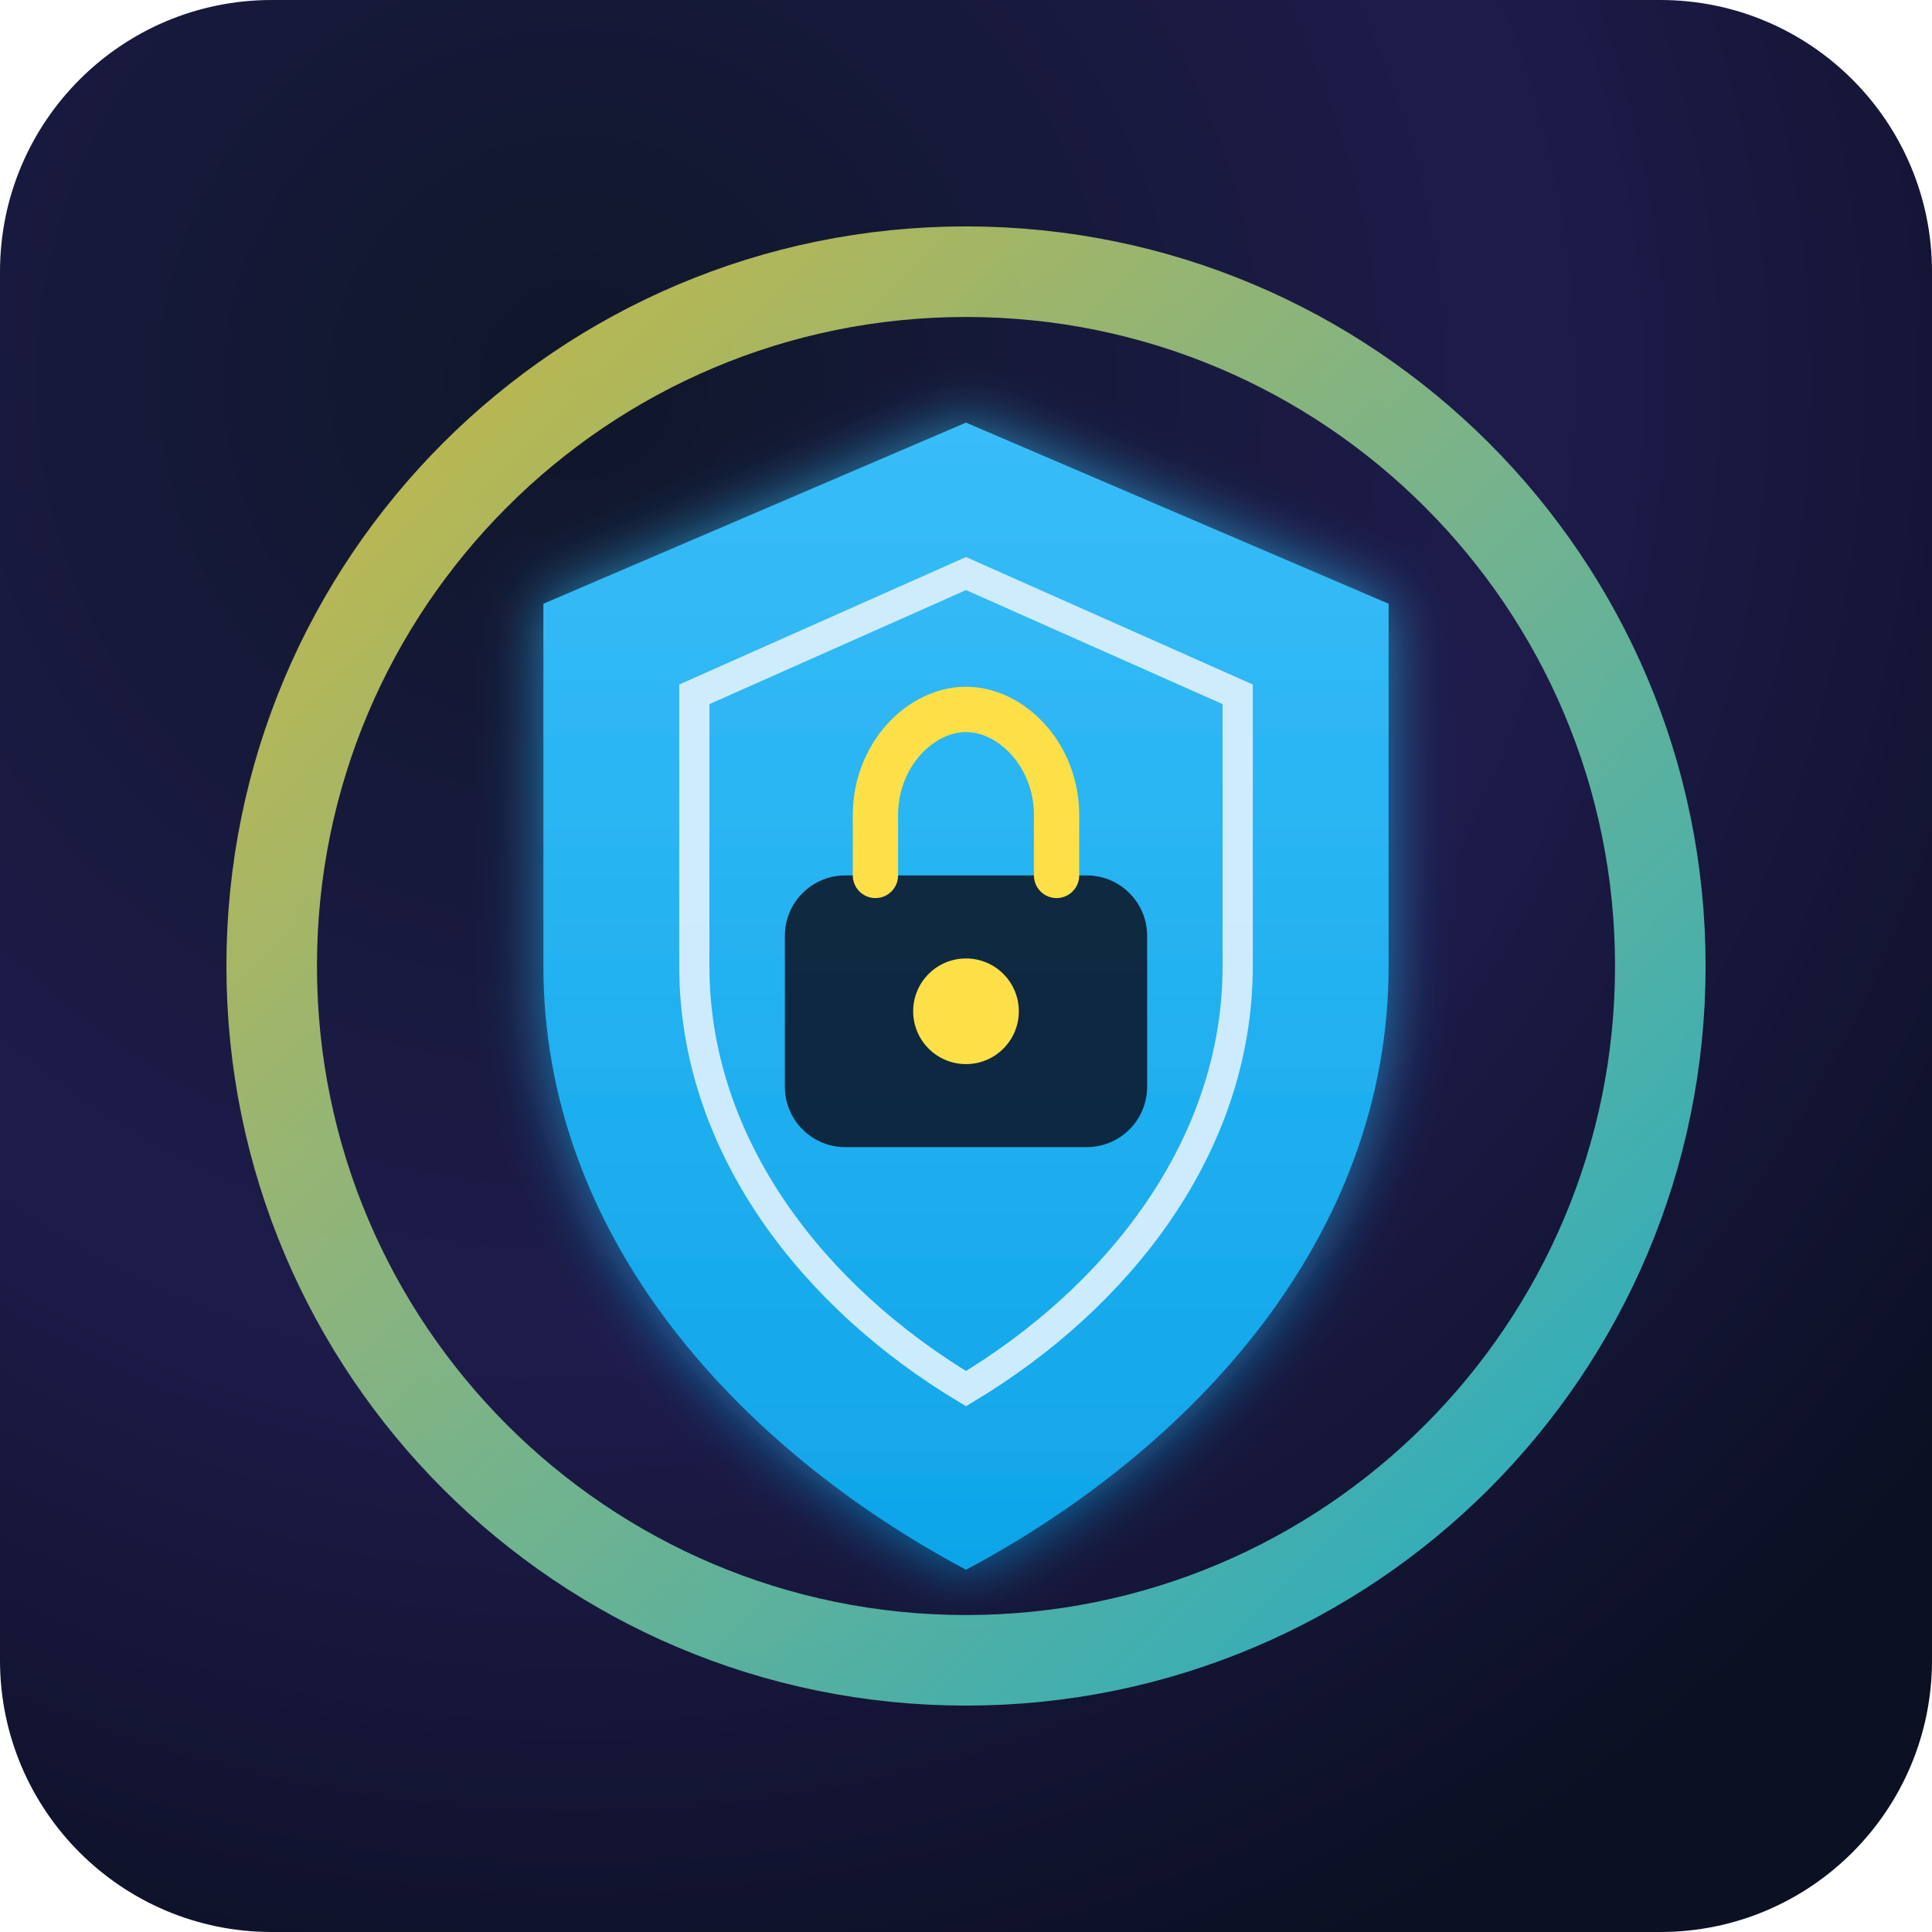
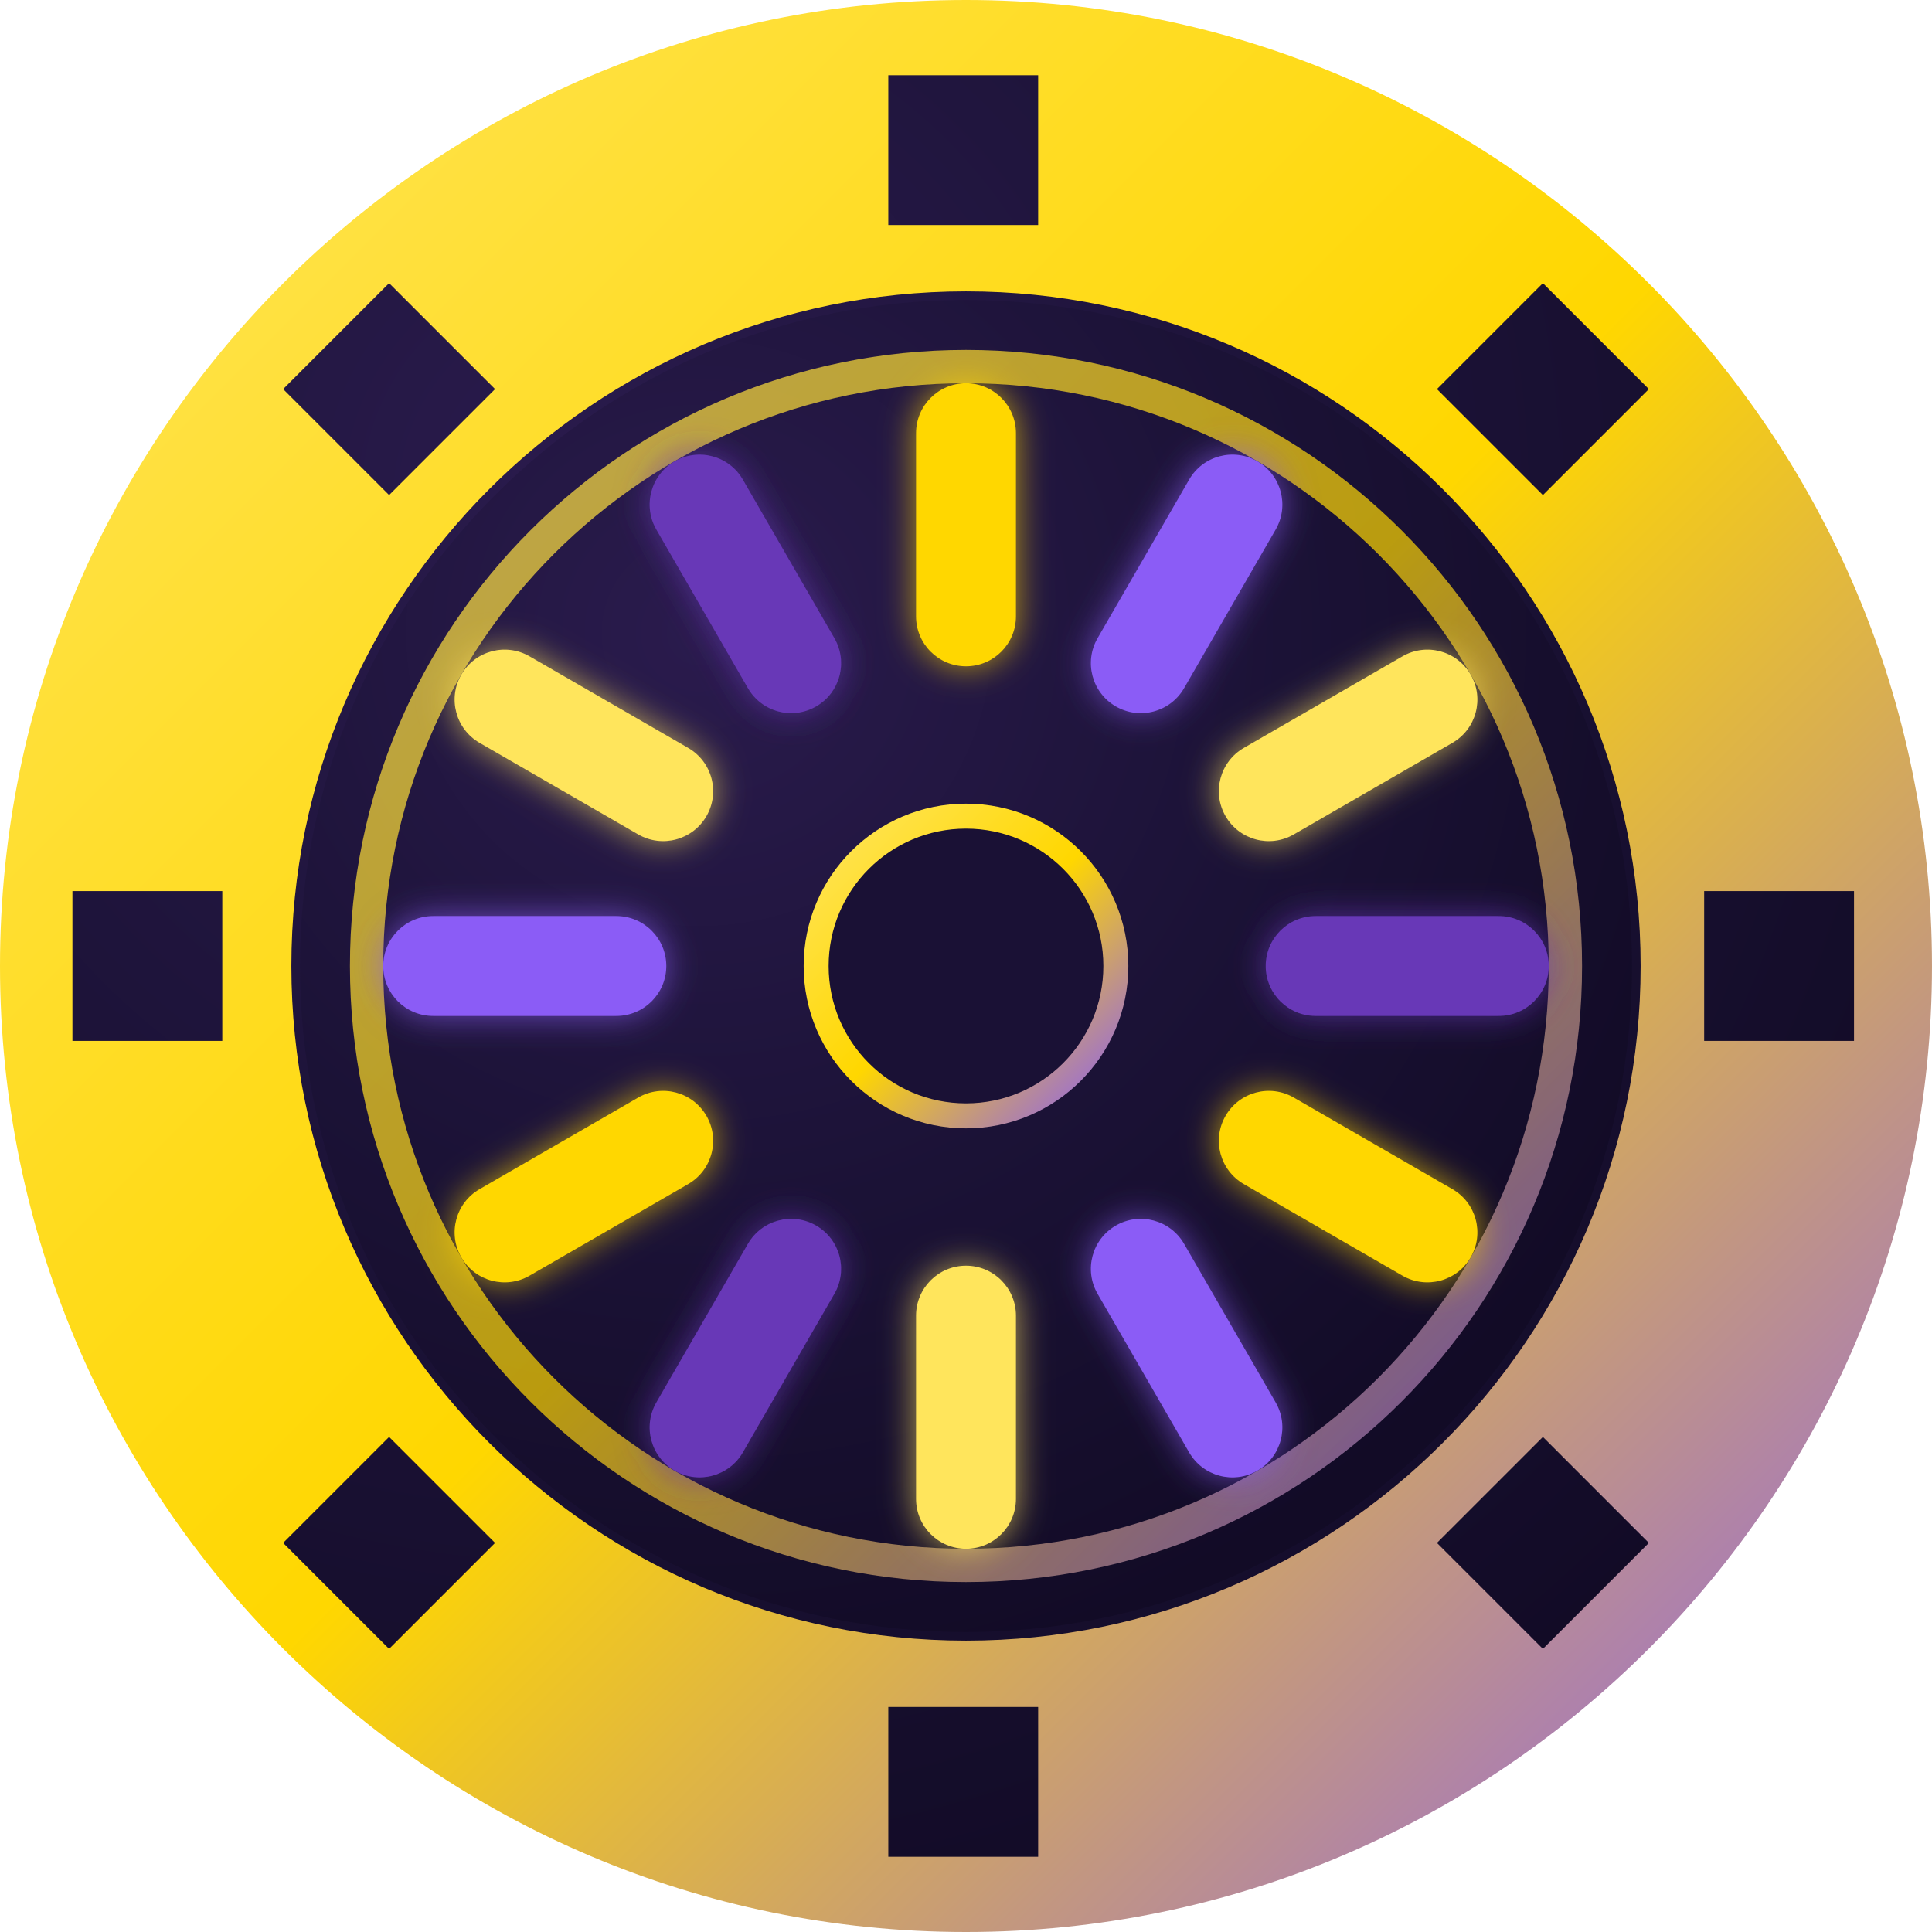
- <svg xmlns="http://www.w3.org/2000/svg" viewBox="0 0 128 128" width="128" height="128">
+ <svg xmlns="http://www.w3.org/2000/svg" viewBox="0 0 232.068 232.068" width="128" height="128">
  <defs>
-     <radialGradient id="bg" cx="30%" cy="20%" r="90%">
-       <stop offset="0%" stop-color="#0F172A" />
-       <stop offset="55%" stop-color="#1E1B4B" />
-       <stop offset="100%" stop-color="#0B1022" />
+     <radialGradient id="bg" cx="30%" cy="25%" r="80%">
+       <stop offset="0%" stop-color="#2A1B4D" />
+       <stop offset="55%" stop-color="#1B1236" />
+       <stop offset="100%" stop-color="#120B26" />
    </radialGradient>
    <linearGradient id="ring" x1="0%" y1="0%" x2="100%" y2="100%">
-       <stop offset="0%" stop-color="#FDE047" />
-       <stop offset="100%" stop-color="#22D3EE" />
-     </linearGradient>
-     <linearGradient id="shield" x1="0%" y1="0%" x2="0%" y2="100%">
-       <stop offset="0%" stop-color="#38BDF8" />
-       <stop offset="100%" stop-color="#0EA5E9" />
+       <stop offset="0%" stop-color="#FFE55C" />
+       <stop offset="50%" stop-color="#FFD700" />
+       <stop offset="100%" stop-color="#8B5CF6" />
    </linearGradient>
    <filter id="softGlow" x="-50%" y="-50%" width="200%" height="200%">
      <feGaussianBlur in="SourceGraphic" stdDeviation="2" result="blur" />
      <feColorMatrix in="blur" type="matrix" values="1 0 0 0 0                 0 1 0 0 0                 0 0 1 0 0                 0 0 0 0.7 0" result="glow" />
      <feMerge>
        <feMergeNode in="glow" />
        <feMergeNode in="SourceGraphic" />
      </feMerge>
    </filter>
  </defs>
-   <rect width="128" height="128" rx="18" fill="url(#bg)" />
-   <circle cx="64" cy="64" r="46" fill="none" stroke="url(#ring)" stroke-width="6" opacity="0.8">
-     <animateTransform attributeName="transform" type="rotate" values="0 64 64;360 64 64" dur="3s" repeatCount="indefinite" />
-   </circle>
-   <g filter="url(#softGlow)">
-     <path d="M64 28 L92 40 V64 C92 82 79 96 64 104 C49 96 36 82 36 64 V40 Z" fill="url(#shield)" />
-     <path d="M64 38 L82 46 V64 C82 76 74 86 64 92 C54 86 46 76 46 64 V46 Z" fill="none" stroke="#E0F2FE" stroke-width="2" opacity="0.9">
-       <animate attributeName="opacity" values="0.6;1;0.6" dur="2.2s" repeatCount="indefinite" />
-     </path>
+   <circle cx="116.034" cy="116.034" r="114" fill="url(#bg)" />
+   <path d="M116.034,0C52.053,0,0,52.053,0,116.034s52.053,116.034,116.033,116.034c63.981,0,116.034-52.053,116.034-116.034 S180.015,0,116.034,0z M106.701,9.034h18v18h-18V9.034z M197.07,116.034c0,44.684-36.353,81.036-81.036,81.036 c-44.683,0-81.035-36.353-81.035-81.036s36.353-81.036,81.035-81.036C160.717,34.998,197.07,71.351,197.07,116.034z M46.738,34.01 l12.728,12.728L46.738,59.466L34.01,46.738L46.738,34.01z M26.701,125.034h-18v-18h18V125.034z M46.738,198.059L34.01,185.331 l12.728-12.728l12.728,12.728L46.738,198.059z M124.701,223.034h-18v-18h18V223.034z M185.33,198.059l-12.728-12.728l12.728-12.728 l12.728,12.728L185.33,198.059z M185.33,59.466l-12.728-12.728L185.33,34.01l12.728,12.728L185.33,59.466z M204.701,125.034v-18h18 v18H204.701z" fill="url(#ring)" />
+   <circle cx="116.034" cy="116.034" r="80" fill="url(#bg)" />
+   <circle cx="116.034" cy="116.034" r="72" fill="none" stroke="url(#ring)" stroke-width="4" opacity="0.7" />
+   <g transform="translate(116.034 116.034)" filter="url(#softGlow)">
+     <rect x="-6" y="-70" width="12" height="34" rx="6" fill="#FFD700" transform="rotate(0)" />
+     <rect x="-6" y="-70" width="12" height="34" rx="6" fill="#8B5CF6" transform="rotate(30)" />
+     <rect x="-6" y="-70" width="12" height="34" rx="6" fill="#FFE55C" transform="rotate(60)" />
+     <rect x="-6" y="-70" width="12" height="34" rx="6" fill="#6739B7" transform="rotate(90)" />
+     <rect x="-6" y="-70" width="12" height="34" rx="6" fill="#FFD700" transform="rotate(120)" />
+     <rect x="-6" y="-70" width="12" height="34" rx="6" fill="#8B5CF6" transform="rotate(150)" />
+     <rect x="-6" y="-70" width="12" height="34" rx="6" fill="#FFE55C" transform="rotate(180)" />
+     <rect x="-6" y="-70" width="12" height="34" rx="6" fill="#6739B7" transform="rotate(210)" />
+     <rect x="-6" y="-70" width="12" height="34" rx="6" fill="#FFD700" transform="rotate(240)" />
+     <rect x="-6" y="-70" width="12" height="34" rx="6" fill="#8B5CF6" transform="rotate(270)" />
+     <rect x="-6" y="-70" width="12" height="34" rx="6" fill="#FFE55C" transform="rotate(300)" />
+     <rect x="-6" y="-70" width="12" height="34" rx="6" fill="#6739B7" transform="rotate(330)" />
  </g>
-   <g>
-     <rect x="52" y="58" width="24" height="18" rx="4" fill="#0B1022" opacity="0.85" />
-     <path d="M58 58 V54 C58 50 61 47 64 47 C67 47 70 50 70 54 V58" fill="none" stroke="#FDE047" stroke-width="3" stroke-linecap="round">
-       <animate attributeName="stroke" values="#FDE047;#22D3EE;#FDE047" dur="2.5s" repeatCount="indefinite" />
-     </path>
-     <circle cx="64" cy="67" r="3.5" fill="#FDE047">
-       <animate attributeName="r" values="3;4.2;3" dur="1.6s" repeatCount="indefinite" />
-     </circle>
-   </g>
+   <circle cx="116.034" cy="116.034" r="18" fill="#1A1135" stroke="url(#ring)" stroke-width="3" />
</svg>
